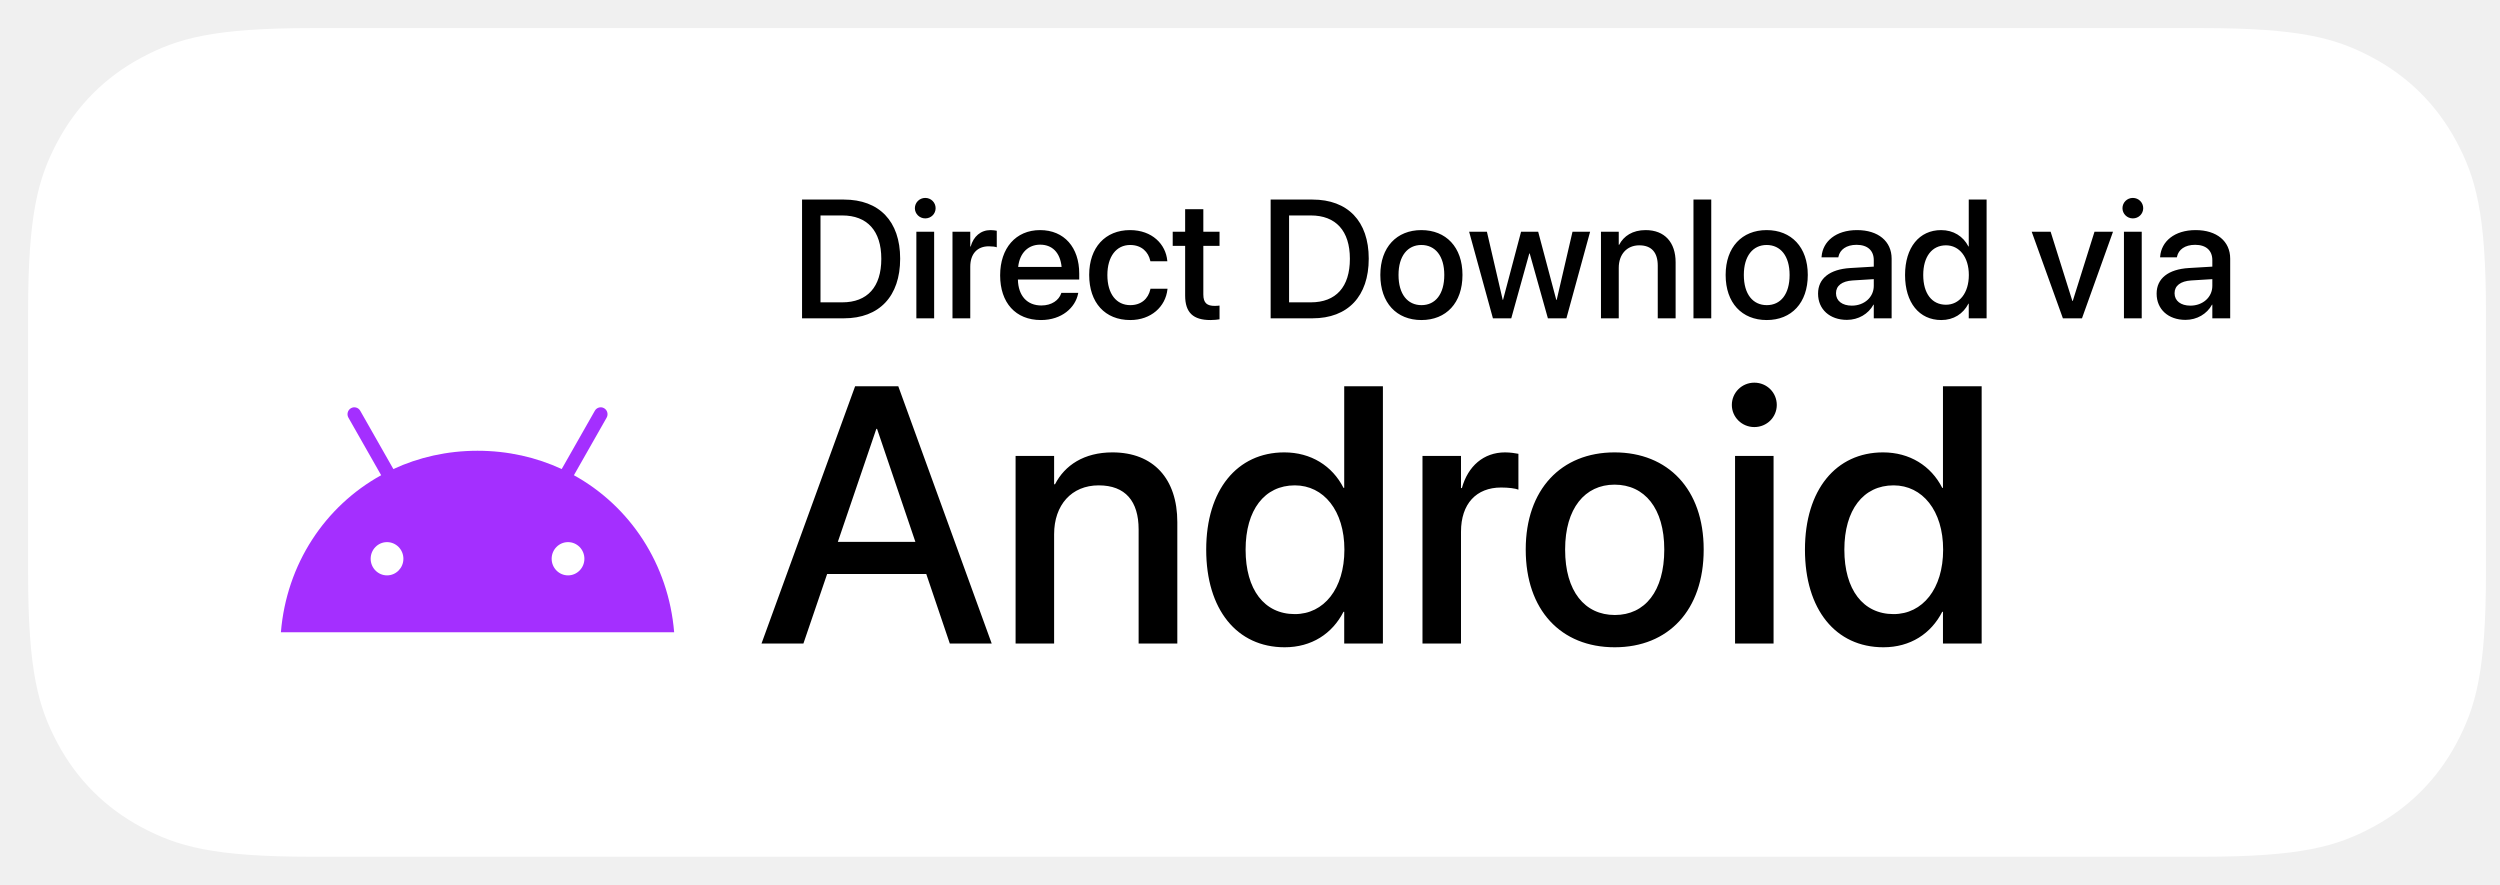
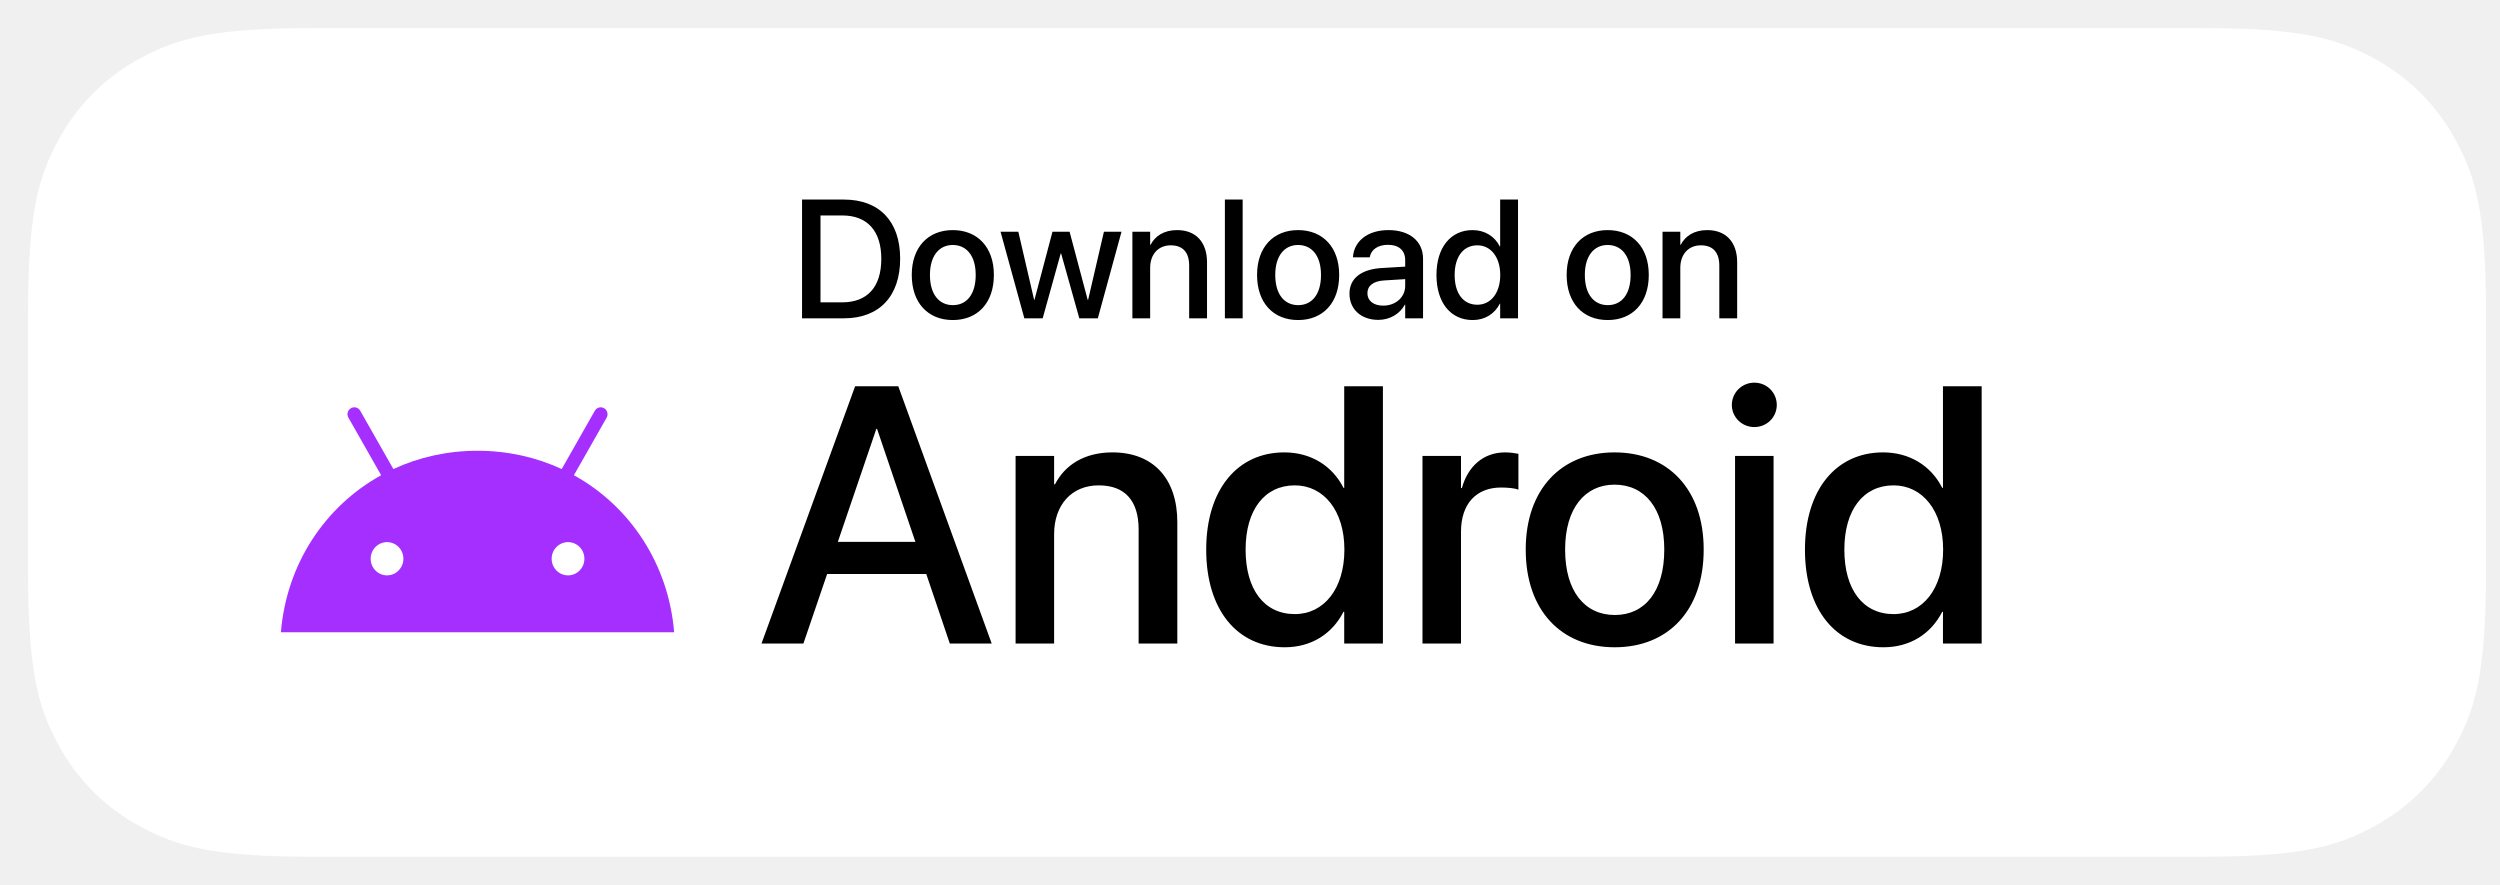
<svg xmlns="http://www.w3.org/2000/svg" width="178" height="63" viewBox="0 0 178 63" fill="none">
  <g clip-path="url(#clip0)">
    <path d="M22.217 2L156.783 2C163.813 2 166.362 2.732 168.932 4.106C171.502 5.48 173.519 7.497 174.894 10.066C176.268 12.636 177 15.184 177 22.213V40.787C177 47.816 176.268 50.364 174.894 52.934C173.519 55.503 171.502 57.52 168.932 58.894C166.362 60.268 163.813 61 156.783 61H22.217C15.187 61 12.638 60.268 10.068 58.894C7.498 57.52 5.481 55.503 4.106 52.934C2.732 50.364 2 47.816 2 40.787L2 22.213C2 15.184 2.732 12.636 4.106 10.066C5.481 7.497 7.498 5.48 10.068 4.106C12.638 2.732 15.187 2 22.217 2Z" fill="white" />
    <path d="M77.3 32.269C80.669 32.269 82.891 34.932 82.891 39.046C82.891 43.171 80.682 45.821 77.35 45.821C75.627 45.911 74.005 45.009 73.172 43.499H73.109V50.074H70.384V32.408H73.022V34.616H73.072C73.942 33.115 75.566 32.213 77.3 32.269ZM91.913 32.269C95.283 32.269 97.504 34.932 97.504 39.046C97.504 43.171 95.296 45.821 91.963 45.821C90.24 45.911 88.618 45.009 87.786 43.499H87.723V50.074H84.997V32.408H87.635V34.616H87.685C88.555 33.115 90.179 32.213 91.913 32.269ZM111.478 27.172C115.326 27.172 117.964 29.329 118.053 32.471H115.302C115.137 30.654 113.635 29.557 111.44 29.557C109.244 29.557 107.742 30.667 107.742 32.282C107.742 33.569 108.702 34.326 111.049 34.906L113.055 35.399C116.792 36.282 118.344 37.783 118.344 40.446C118.344 43.852 115.63 45.986 111.314 45.986C107.275 45.986 104.548 43.902 104.372 40.609L107.162 40.609C107.364 42.415 109.118 43.6 111.516 43.6C113.813 43.6 115.465 42.415 115.465 40.787C115.465 39.373 114.469 38.527 112.109 37.947L109.748 37.379C106.404 36.571 104.852 35.008 104.852 32.471C104.852 29.329 107.59 27.172 111.478 27.172ZM156.578 32.245C160.252 32.245 162.562 34.767 162.562 38.792V39.726H153.184V39.891C153.097 40.879 153.438 41.857 154.121 42.576C154.805 43.296 155.764 43.687 156.756 43.65C158.079 43.774 159.325 43.015 159.822 41.783L162.41 41.783C162.043 44.193 159.696 45.847 156.693 45.847C152.831 45.847 150.433 43.26 150.433 39.109C150.433 34.945 152.843 32.245 156.578 32.245ZM134.51 32.245C138.359 32.245 140.808 34.869 140.808 39.046C140.808 43.234 138.372 45.847 134.51 45.847C130.649 45.847 128.213 43.234 128.213 39.046C128.213 34.869 130.673 32.245 134.51 32.245ZM124.226 29.266V32.408H126.75V34.566H124.226V41.884C124.226 43.02 124.731 43.55 125.841 43.55C126.141 43.545 126.44 43.524 126.738 43.487V45.632C126.239 45.725 125.731 45.767 125.224 45.758C122.536 45.758 121.487 44.749 121.487 42.174V34.566H119.557V32.408H121.487V29.266H124.226ZM62.117 27.475L68.691 45.682H65.701L64.035 40.761H57.094L55.427 45.682H52.487L59.062 27.475H62.117ZM148.911 32.269C149.225 32.268 149.538 32.302 149.845 32.37V34.919C149.448 34.798 149.035 34.742 148.62 34.755C147.819 34.722 147.044 35.041 146.498 35.628C145.952 36.216 145.69 37.012 145.78 37.809V45.682H143.055V32.408H145.654V34.667H145.717C146.08 33.213 147.413 32.212 148.911 32.269ZM29.821 22.956C31.076 22.956 33.464 21.224 35.926 21.483C38.267 21.556 40.436 22.728 41.779 24.646C39.66 25.949 38.355 28.246 38.323 30.734C38.326 33.548 40.012 36.088 42.604 37.184C42.106 38.803 41.354 40.333 40.377 41.718C39.066 43.68 37.691 45.596 35.508 45.632C33.387 45.68 32.674 44.384 30.242 44.384C27.787 44.384 27.027 45.596 24.993 45.68C22.914 45.757 21.325 43.587 19.966 41.644C17.249 37.675 15.134 30.46 17.97 25.55C19.302 23.158 21.792 21.639 24.529 21.551C26.61 21.508 28.542 22.956 29.821 22.956ZM134.51 34.49C132.301 34.49 130.99 36.194 130.99 39.046C130.99 41.922 132.301 43.6 134.51 43.6C136.718 43.6 138.031 41.922 138.031 39.046C138.031 36.181 136.718 34.49 134.51 34.49ZM76.581 34.591C74.499 34.591 73.098 36.395 73.098 39.046C73.098 41.72 74.499 43.512 76.581 43.512C78.7 43.512 80.09 41.758 80.09 39.046C80.09 36.358 78.7 34.591 76.581 34.591ZM91.194 34.591C89.112 34.591 87.711 36.395 87.711 39.046C87.711 41.72 89.112 43.512 91.194 43.512C93.314 43.512 94.703 41.758 94.703 39.046C94.703 36.358 93.314 34.591 91.194 34.591ZM60.603 30.503H60.527L57.813 38.49H63.315L60.603 30.503ZM156.578 34.452C155.682 34.447 154.821 34.8 154.186 35.433C153.551 36.065 153.195 36.925 153.197 37.822H159.835C159.885 36.934 159.561 36.065 158.943 35.425C158.325 34.786 157.468 34.433 156.578 34.452ZM152.763 15.789C154.601 15.789 155.709 17.044 155.709 19.117V19.572H151.046V19.645C151.005 20.135 151.172 20.62 151.507 20.98C151.842 21.34 152.313 21.542 152.805 21.537C153.442 21.613 154.063 21.297 154.376 20.736L155.63 20.736C155.265 21.982 154.06 22.786 152.769 22.646C151.889 22.669 151.042 22.305 150.455 21.648C149.867 20.992 149.598 20.111 149.719 19.238C149.601 18.364 149.87 17.481 150.454 16.819C151.038 16.157 151.881 15.782 152.763 15.789ZM96.539 16.259C97.549 16.886 98.117 18.031 98.004 19.215C98.119 20.4 97.552 21.547 96.541 22.175C95.529 22.803 94.249 22.803 93.238 22.175C92.227 21.547 91.659 20.4 91.775 19.215C91.662 18.031 92.229 16.886 93.24 16.259C94.25 15.633 95.528 15.633 96.539 16.259ZM122.953 16.259C123.963 16.886 124.531 18.032 124.418 19.215C124.533 20.399 123.966 21.547 122.955 22.175C121.943 22.803 120.663 22.803 119.652 22.175C118.641 21.547 118.074 20.399 118.189 19.215C118.076 18.032 118.644 16.886 119.654 16.259C120.664 15.633 121.943 15.633 122.953 16.259ZM67.888 16.259C68.898 16.886 69.465 18.032 69.352 19.215C69.468 20.399 68.901 21.547 67.889 22.175C66.878 22.803 65.598 22.803 64.587 22.175C63.576 21.547 63.009 20.399 63.124 19.215C63.011 18.032 63.578 16.886 64.589 16.259C65.599 15.633 66.877 15.633 67.888 16.259ZM102.329 15.789C103.984 15.789 104.918 16.613 104.918 18.008V22.519H103.663V21.591H103.56C103.134 22.269 102.377 22.665 101.577 22.628C101.016 22.686 100.457 22.504 100.038 22.128C99.618 21.752 99.378 21.215 99.376 20.652C99.376 19.463 100.261 18.778 101.832 18.681L103.62 18.578V18.008C103.62 17.311 103.159 16.917 102.269 16.917C101.541 16.917 101.037 17.184 100.892 17.651H99.631C99.764 16.517 100.831 15.789 102.329 15.789ZM112.797 13.339V22.519H111.549V21.476H111.446C111.022 22.215 110.223 22.659 109.372 22.628C107.692 22.628 106.631 21.306 106.631 19.215C106.631 17.129 107.703 15.807 109.372 15.807C110.214 15.768 111.003 16.22 111.397 16.965H111.494V13.339H112.797ZM139.138 14.273V15.947H140.569V17.044H139.138V20.439C139.138 21.131 139.423 21.433 140.072 21.433C140.238 21.433 140.404 21.423 140.569 21.403V22.489C140.335 22.531 140.098 22.553 139.86 22.555C138.411 22.555 137.834 22.046 137.834 20.773V17.044H136.785V15.947H137.834V14.273H139.138ZM60.559 14.97C61.357 15.812 61.735 16.967 61.589 18.117C61.589 20.912 60.078 22.519 57.471 22.519H54.311V13.77H57.471C58.628 13.687 59.762 14.127 60.559 14.97ZM89.963 13.339V22.519H88.66V13.339H89.963ZM84.298 15.789C84.949 15.74 85.586 15.99 86.031 16.468C86.476 16.945 86.679 17.599 86.583 18.245V22.519H85.28V18.572C85.28 17.511 84.819 16.983 83.855 16.983C83.414 16.963 82.985 17.136 82.682 17.458C82.379 17.779 82.232 18.217 82.278 18.657V22.519H80.975V15.917H82.23V16.965H82.327C82.666 16.193 83.457 15.721 84.298 15.789ZM71.615 15.917L72.798 20.954H72.895L74.253 15.917H75.503L76.861 20.954H76.964L78.141 15.917H79.444L77.631 22.519H76.279L74.915 17.656H74.811L73.452 22.519H72.113L70.293 15.917H71.615ZM129.489 15.789C130.14 15.74 130.777 15.99 131.222 16.468C131.667 16.945 131.87 17.599 131.774 18.245V22.519H130.471V18.572C130.471 17.511 130.01 16.983 129.046 16.983C128.605 16.963 128.176 17.136 127.873 17.458C127.57 17.779 127.423 18.217 127.469 18.657V22.519H126.166V15.917H127.421V16.965H127.518C127.857 16.193 128.648 15.721 129.489 15.789ZM143.641 13.339V16.978H143.744C144.099 16.199 144.904 15.726 145.757 15.795C146.405 15.76 147.034 16.015 147.473 16.491C147.913 16.967 148.118 17.614 148.032 18.256V22.519H146.727V18.578C146.727 17.523 146.236 16.989 145.315 16.989C144.862 16.952 144.415 17.117 144.094 17.439C143.774 17.762 143.612 18.21 143.652 18.663V22.519H142.349L142.349 13.339H143.641ZM103.62 19.536L102.008 19.639C101.099 19.7 100.686 20.009 100.686 20.591C100.686 21.185 101.202 21.531 101.911 21.531C102.33 21.573 102.749 21.444 103.072 21.172C103.394 20.9 103.592 20.508 103.62 20.088V19.536ZM94.891 16.947C93.758 16.947 93.121 17.784 93.121 19.215C93.121 20.657 93.758 21.488 94.891 21.488C96.019 21.488 96.662 20.652 96.662 19.215C96.662 17.784 96.019 16.947 94.891 16.947ZM66.24 16.947C65.107 16.947 64.47 17.784 64.47 19.215C64.47 20.657 65.108 21.488 66.24 21.488C67.369 21.488 68.012 20.652 68.012 19.215C68.012 17.784 67.369 16.947 66.24 16.947ZM121.306 16.947C120.173 16.947 119.536 17.784 119.536 19.215C119.536 20.657 120.173 21.488 121.306 21.488C122.434 21.488 123.077 20.652 123.077 19.215C123.077 17.784 122.434 16.947 121.306 16.947ZM109.741 16.978C108.644 16.978 107.977 17.826 107.977 19.215C107.977 20.615 108.637 21.458 109.741 21.458C110.84 21.458 111.519 20.603 111.519 19.221C111.519 17.845 110.833 16.978 109.741 16.978ZM57.32 15.007H55.67V21.282H57.32C58.147 21.331 58.952 21.005 59.511 20.395C60.071 19.785 60.326 18.955 60.205 18.135C60.317 17.319 60.059 16.496 59.5 15.891C58.942 15.285 58.142 14.961 57.32 15.007ZM35.952 13.755C36.094 15.608 35.507 17.444 34.317 18.873C33.163 20.308 31.413 21.135 29.571 21.116C29.453 19.316 30.057 17.543 31.248 16.188C32.454 14.814 34.133 13.946 35.952 13.755ZM152.756 16.898C152.301 16.892 151.862 17.071 151.54 17.393C151.218 17.715 151.04 18.153 151.046 18.608H154.382C154.415 18.16 154.257 17.719 153.948 17.393C153.638 17.068 153.205 16.888 152.756 16.898Z" fill="black" />
    <rect x="50.837" y="5.56" width="117.006" height="49.845" fill="white" />
    <path d="M54.22 45.819H57.203L58.892 40.868H65.95L67.626 45.819H70.609L63.957 27.5H60.885L54.22 45.819ZM62.395 30.534H62.446L65.176 38.583H59.653L62.395 30.534ZM72.31 45.819H75.053V38.037C75.053 35.955 76.297 34.558 78.226 34.558C80.131 34.558 81.07 35.688 81.07 37.694V45.819H83.825V37.173C83.825 34.101 82.137 32.21 79.204 32.21C77.185 32.21 75.814 33.124 75.116 34.482H75.053V32.464H72.31V45.819ZM91.468 46.086C93.385 46.086 94.857 45.121 95.657 43.559H95.708V45.819H98.463V27.5H95.708V34.736H95.657C94.857 33.162 93.334 32.21 91.442 32.21C88.091 32.21 85.882 34.876 85.882 39.129V39.141C85.882 43.394 88.065 46.086 91.468 46.086ZM92.191 43.724C90.02 43.724 88.687 41.985 88.687 39.141V39.129C88.687 36.31 90.033 34.558 92.191 34.558C94.248 34.558 95.721 36.361 95.721 39.129V39.141C95.721 41.922 94.261 43.724 92.191 43.724ZM101.281 45.819H104.023V37.859C104.023 35.866 105.115 34.711 106.88 34.711C107.413 34.711 107.895 34.774 108.111 34.863V32.311C107.895 32.273 107.553 32.21 107.159 32.21C105.636 32.21 104.518 33.187 104.087 34.749H104.023V32.464H101.281V45.819ZM114.967 46.086C118.788 46.086 121.302 43.445 121.302 39.141V39.116C121.302 34.837 118.763 32.21 114.954 32.21C111.158 32.21 108.632 34.85 108.632 39.116V39.141C108.632 43.432 111.133 46.086 114.967 46.086ZM114.979 43.788C112.834 43.788 111.437 42.099 111.437 39.141V39.116C111.437 36.196 112.847 34.507 114.954 34.507C117.099 34.507 118.496 36.196 118.496 39.116V39.141C118.496 42.087 117.125 43.788 114.979 43.788ZM124.907 30.407C125.808 30.407 126.507 29.696 126.507 28.833C126.507 27.957 125.808 27.246 124.907 27.246C124.018 27.246 123.307 27.957 123.307 28.833C123.307 29.696 124.018 30.407 124.907 30.407ZM123.536 45.819H126.278V32.464H123.536V45.819ZM134.099 46.086C136.016 46.086 137.488 45.121 138.288 43.559H138.339V45.819H141.094V27.5H138.339V34.736H138.288C137.488 33.162 135.965 32.21 134.073 32.21C130.722 32.21 128.513 34.876 128.513 39.129V39.141C128.513 43.394 130.696 46.086 134.099 46.086ZM134.822 43.724C132.651 43.724 131.318 41.985 131.318 39.141V39.129C131.318 36.31 132.664 34.558 134.822 34.558C136.879 34.558 138.351 36.361 138.351 39.129V39.141C138.351 41.922 136.891 43.724 134.822 43.724Z" fill="black" />
-     <path d="M57.106 22.664H60.089C62.608 22.664 64.091 21.093 64.091 18.422V18.41C64.091 15.75 62.597 14.209 60.089 14.209H57.106V22.664ZM58.419 21.527V15.34H59.966C61.747 15.34 62.749 16.435 62.749 18.422V18.433C62.749 20.431 61.759 21.527 59.966 21.527H58.419ZM65.878 15.55C66.294 15.55 66.616 15.222 66.616 14.824C66.616 14.42 66.294 14.092 65.878 14.092C65.468 14.092 65.139 14.42 65.139 14.824C65.139 15.222 65.468 15.55 65.878 15.55ZM65.245 22.664H66.511V16.5H65.245V22.664ZM67.817 22.664H69.083V18.99C69.083 18.07 69.587 17.537 70.401 17.537C70.647 17.537 70.87 17.566 70.97 17.607V16.429C70.87 16.412 70.712 16.383 70.53 16.383C69.827 16.383 69.311 16.834 69.112 17.554H69.083V16.5H67.817V22.664ZM74.116 22.787C75.61 22.787 76.559 21.896 76.759 20.918L76.77 20.853H75.569L75.552 20.9C75.393 21.363 74.895 21.75 74.145 21.75C73.138 21.75 72.499 21.07 72.475 19.904H76.841V19.476C76.841 17.625 75.78 16.383 74.052 16.383C72.323 16.383 71.21 17.672 71.21 19.599V19.605C71.21 21.55 72.305 22.787 74.116 22.787ZM74.058 17.42C74.884 17.42 75.481 17.941 75.587 19.008H72.493C72.604 17.976 73.237 17.42 74.058 17.42ZM80.474 22.787C81.956 22.787 82.987 21.838 83.122 20.601L83.128 20.56H81.909L81.903 20.607C81.751 21.275 81.253 21.726 80.474 21.726C79.495 21.726 78.845 20.935 78.845 19.588V19.582C78.845 18.263 79.483 17.443 80.468 17.443C81.294 17.443 81.763 17.953 81.897 18.556L81.909 18.603H83.116L83.11 18.562C83.005 17.402 82.044 16.383 80.456 16.383C78.698 16.383 77.55 17.619 77.55 19.57V19.576C77.55 21.55 78.675 22.787 80.474 22.787ZM86.186 22.787C86.444 22.787 86.684 22.758 86.831 22.734V21.756C86.737 21.767 86.626 21.779 86.491 21.779C85.958 21.779 85.677 21.592 85.677 20.965V17.508H86.831V16.5H85.677V14.894H84.382V16.5H83.497V17.508H84.382V21.041C84.382 22.271 84.968 22.787 86.186 22.787ZM90.47 22.664H93.452C95.972 22.664 97.454 21.093 97.454 18.422V18.41C97.454 15.75 95.96 14.209 93.452 14.209H90.47V22.664ZM91.782 21.527V15.34H93.329C95.11 15.34 96.112 16.435 96.112 18.422V18.433C96.112 20.431 95.122 21.527 93.329 21.527H91.782ZM101.204 22.787C102.968 22.787 104.128 21.568 104.128 19.582V19.57C104.128 17.596 102.956 16.383 101.198 16.383C99.446 16.383 98.28 17.601 98.28 19.57V19.582C98.28 21.562 99.434 22.787 101.204 22.787ZM101.21 21.726C100.22 21.726 99.575 20.947 99.575 19.582V19.57C99.575 18.222 100.225 17.443 101.198 17.443C102.188 17.443 102.833 18.222 102.833 19.57V19.582C102.833 20.941 102.2 21.726 101.21 21.726ZM106.296 22.664H107.602L108.886 18.047H108.915L110.21 22.664H111.528L113.216 16.5H111.962L110.837 21.351H110.807L109.518 16.5H108.3L107.016 21.351H106.993L105.868 16.5H104.602L106.296 22.664ZM113.989 22.664H115.255V19.072C115.255 18.111 115.829 17.467 116.72 17.467C117.599 17.467 118.032 17.988 118.032 18.914V22.664H119.304V18.674C119.304 17.256 118.524 16.383 117.171 16.383C116.239 16.383 115.606 16.804 115.284 17.431H115.255V16.5H113.989V22.664ZM120.575 22.664H121.841V14.209H120.575V22.664ZM125.79 22.787C127.554 22.787 128.714 21.568 128.714 19.582V19.57C128.714 17.596 127.542 16.383 125.784 16.383C124.032 16.383 122.866 17.601 122.866 19.57V19.582C122.866 21.562 124.02 22.787 125.79 22.787ZM125.796 21.726C124.806 21.726 124.161 20.947 124.161 19.582V19.57C124.161 18.222 124.811 17.443 125.784 17.443C126.774 17.443 127.419 18.222 127.419 19.57V19.582C127.419 20.941 126.786 21.726 125.796 21.726ZM131.503 22.775C132.317 22.775 133.032 22.353 133.39 21.691H133.413V22.664H134.684V18.416C134.684 17.179 133.729 16.383 132.224 16.383C130.706 16.383 129.786 17.197 129.698 18.258L129.692 18.322H130.888L130.899 18.269C131.005 17.777 131.456 17.431 132.188 17.431C132.974 17.431 133.413 17.842 133.413 18.521V18.984L131.737 19.084C130.278 19.172 129.446 19.828 129.446 20.9V20.912C129.446 22.019 130.272 22.775 131.503 22.775ZM130.724 20.883V20.871C130.724 20.349 131.145 20.015 131.907 19.968L133.413 19.875V20.355C133.413 21.158 132.739 21.762 131.849 21.762C131.169 21.762 130.724 21.422 130.724 20.883ZM138.218 22.787C139.102 22.787 139.782 22.342 140.151 21.621H140.175V22.664H141.446V14.209H140.175V17.549H140.151C139.782 16.822 139.079 16.383 138.206 16.383C136.659 16.383 135.64 17.613 135.64 19.576V19.582C135.64 21.545 136.647 22.787 138.218 22.787ZM138.552 21.697C137.55 21.697 136.934 20.894 136.934 19.582V19.576C136.934 18.275 137.556 17.467 138.552 17.467C139.501 17.467 140.181 18.299 140.181 19.576V19.582C140.181 20.865 139.507 21.697 138.552 21.697ZM146.878 22.664H148.237L150.446 16.5H149.128L147.581 21.427H147.552L146.005 16.5H144.657L146.878 22.664ZM151.858 15.55C152.274 15.55 152.597 15.222 152.597 14.824C152.597 14.42 152.274 14.092 151.858 14.092C151.448 14.092 151.12 14.42 151.12 14.824C151.12 15.222 151.448 15.55 151.858 15.55ZM151.225 22.664H152.491V16.5H151.225V22.664ZM155.608 22.775C156.423 22.775 157.138 22.353 157.495 21.691H157.518V22.664H158.79V18.416C158.79 17.179 157.835 16.383 156.329 16.383C154.811 16.383 153.891 17.197 153.804 18.258L153.798 18.322H154.993L155.005 18.269C155.11 17.777 155.561 17.431 156.294 17.431C157.079 17.431 157.518 17.842 157.518 18.521V18.984L155.843 19.084C154.384 19.172 153.552 19.828 153.552 20.9V20.912C153.552 22.019 154.378 22.775 155.608 22.775ZM154.829 20.883V20.871C154.829 20.349 155.251 20.015 156.013 19.968L157.518 19.875V20.355C157.518 21.158 156.845 21.762 155.954 21.762C155.274 21.762 154.829 21.422 154.829 20.883Z" fill="black" />
+     <path d="M57.106 22.664H60.089C62.608 22.664 64.091 21.093 64.091 18.422V18.41C64.091 15.75 62.597 14.209 60.089 14.209H57.106V22.664ZM58.419 21.527V15.34H59.966C61.747 15.34 62.749 16.435 62.749 18.422V18.433C62.749 20.431 61.759 21.527 59.966 21.527H58.419ZM67.841 22.787C69.604 22.787 70.764 21.568 70.764 19.582V19.57C70.764 17.596 69.593 16.383 67.835 16.383C66.083 16.383 64.917 17.601 64.917 19.57V19.582C64.917 21.562 66.071 22.787 67.841 22.787ZM67.847 21.726C66.856 21.726 66.212 20.947 66.212 19.582V19.57C66.212 18.222 66.862 17.443 67.835 17.443C68.825 17.443 69.47 18.222 69.47 19.57V19.582C69.47 20.941 68.837 21.726 67.847 21.726ZM72.933 22.664H74.239L75.522 18.047H75.552L76.847 22.664H78.165L79.852 16.5H78.599L77.474 21.351H77.444L76.155 16.5H74.936L73.653 21.351H73.63L72.505 16.5H71.239L72.933 22.664ZM80.626 22.664H81.891V19.072C81.891 18.111 82.466 17.467 83.356 17.467C84.235 17.467 84.669 17.988 84.669 18.914V22.664H85.94V18.674C85.94 17.256 85.161 16.383 83.808 16.383C82.876 16.383 82.243 16.804 81.921 17.431H81.891V16.5H80.626V22.664ZM87.212 22.664H88.477V14.209H87.212V22.664ZM92.427 22.787C94.19 22.787 95.35 21.568 95.35 19.582V19.57C95.35 17.596 94.179 16.383 92.421 16.383C90.669 16.383 89.503 17.601 89.503 19.57V19.582C89.503 21.562 90.657 22.787 92.427 22.787ZM92.433 21.726C91.442 21.726 90.798 20.947 90.798 19.582V19.57C90.798 18.222 91.448 17.443 92.421 17.443C93.411 17.443 94.055 18.222 94.055 19.57V19.582C94.055 20.941 93.423 21.726 92.433 21.726ZM98.139 22.775C98.954 22.775 99.669 22.353 100.026 21.691H100.05V22.664H101.321V18.416C101.321 17.179 100.366 16.383 98.86 16.383C97.343 16.383 96.423 17.197 96.335 18.258L96.329 18.322H97.524L97.536 18.269C97.641 17.777 98.093 17.431 98.825 17.431C99.61 17.431 100.05 17.842 100.05 18.521V18.984L98.374 19.084C96.915 19.172 96.083 19.828 96.083 20.9V20.912C96.083 22.019 96.909 22.775 98.139 22.775ZM97.36 20.883V20.871C97.36 20.349 97.782 20.015 98.544 19.968L100.05 19.875V20.355C100.05 21.158 99.376 21.762 98.485 21.762C97.805 21.762 97.36 21.422 97.36 20.883ZM104.854 22.787C105.739 22.787 106.419 22.342 106.788 21.621H106.811V22.664H108.083V14.209H106.811V17.549H106.788C106.419 16.822 105.716 16.383 104.843 16.383C103.296 16.383 102.276 17.613 102.276 19.576V19.582C102.276 21.545 103.284 22.787 104.854 22.787ZM105.188 21.697C104.186 21.697 103.571 20.894 103.571 19.582V19.576C103.571 18.275 104.192 17.467 105.188 17.467C106.138 17.467 106.817 18.299 106.817 19.576V19.582C106.817 20.865 106.143 21.697 105.188 21.697ZM114.47 22.787C116.233 22.787 117.393 21.568 117.393 19.582V19.57C117.393 17.596 116.222 16.383 114.464 16.383C112.712 16.383 111.546 17.601 111.546 19.57V19.582C111.546 21.562 112.7 22.787 114.47 22.787ZM114.475 21.726C113.485 21.726 112.841 20.947 112.841 19.582V19.57C112.841 18.222 113.491 17.443 114.464 17.443C115.454 17.443 116.099 18.222 116.099 19.57V19.582C116.099 20.941 115.466 21.726 114.475 21.726ZM118.372 22.664H119.638V19.072C119.638 18.111 120.212 17.467 121.102 17.467C121.981 17.467 122.415 17.988 122.415 18.914V22.664H123.686V18.674C123.686 17.256 122.907 16.383 121.554 16.383C120.622 16.383 119.989 16.804 119.667 17.431H119.638V16.5H118.372V22.664Z" fill="black" />
    <rect x="10.139" y="12.681" width="37.645" height="37.638" fill="white" />
    <g clip-path="url(#clip1)">
      <path d="M40.444 40.967C39.801 40.967 39.278 40.436 39.278 39.783C39.278 39.13 39.801 38.599 40.444 38.599C41.087 38.599 41.609 39.13 41.609 39.783C41.609 40.436 41.087 40.967 40.444 40.967ZM27.556 40.967C26.913 40.967 26.391 40.436 26.391 39.783C26.391 39.13 26.913 38.599 27.556 38.599C28.199 38.599 28.722 39.13 28.722 39.783C28.722 40.436 28.199 40.967 27.556 40.967ZM40.862 33.836L43.192 29.738C43.325 29.503 43.246 29.202 43.014 29.066C42.783 28.93 42.486 29.011 42.352 29.246L39.993 33.396C38.189 32.56 36.162 32.094 34 32.094C31.838 32.094 29.811 32.56 28.007 33.396L25.648 29.246C25.514 29.011 25.217 28.93 24.985 29.066C24.754 29.202 24.674 29.503 24.808 29.738L27.138 33.836C23.137 36.046 20.4 40.159 20 45.018H48C47.599 40.159 44.863 36.046 40.862 33.836Z" fill="#A42FFF" />
    </g>
  </g>
  <defs>
    <clipPath id="clip0">
      <rect width="178" height="63" fill="white" />
    </clipPath>
    <clipPath id="clip1">
      <rect width="28" height="16.8" fill="white" transform="translate(20 29)" />
    </clipPath>
  </defs>
</svg>
